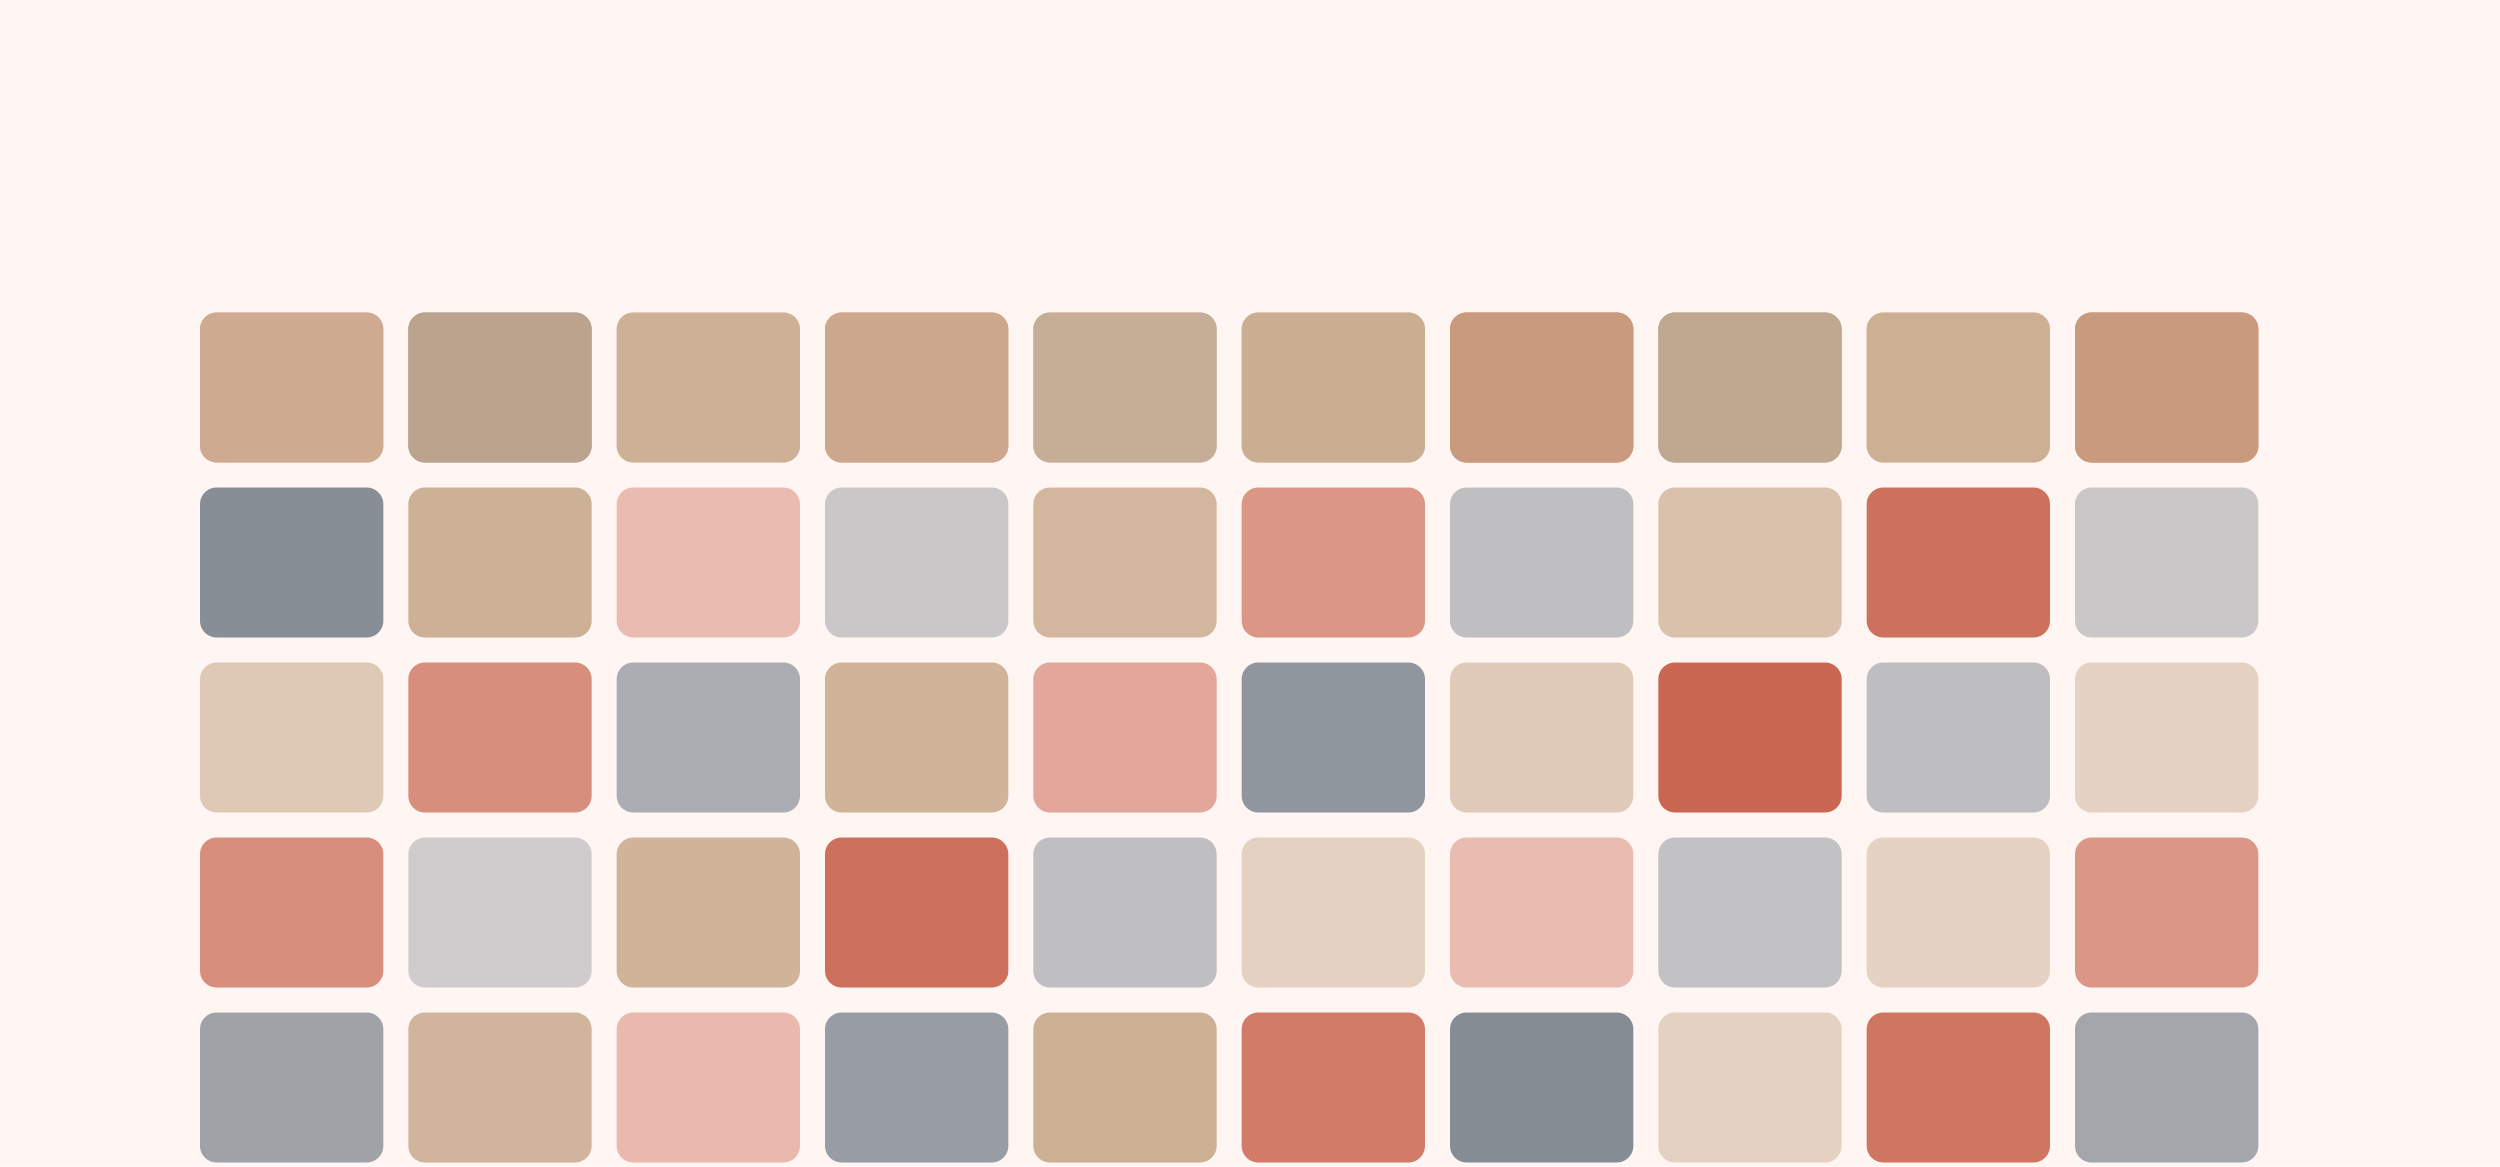
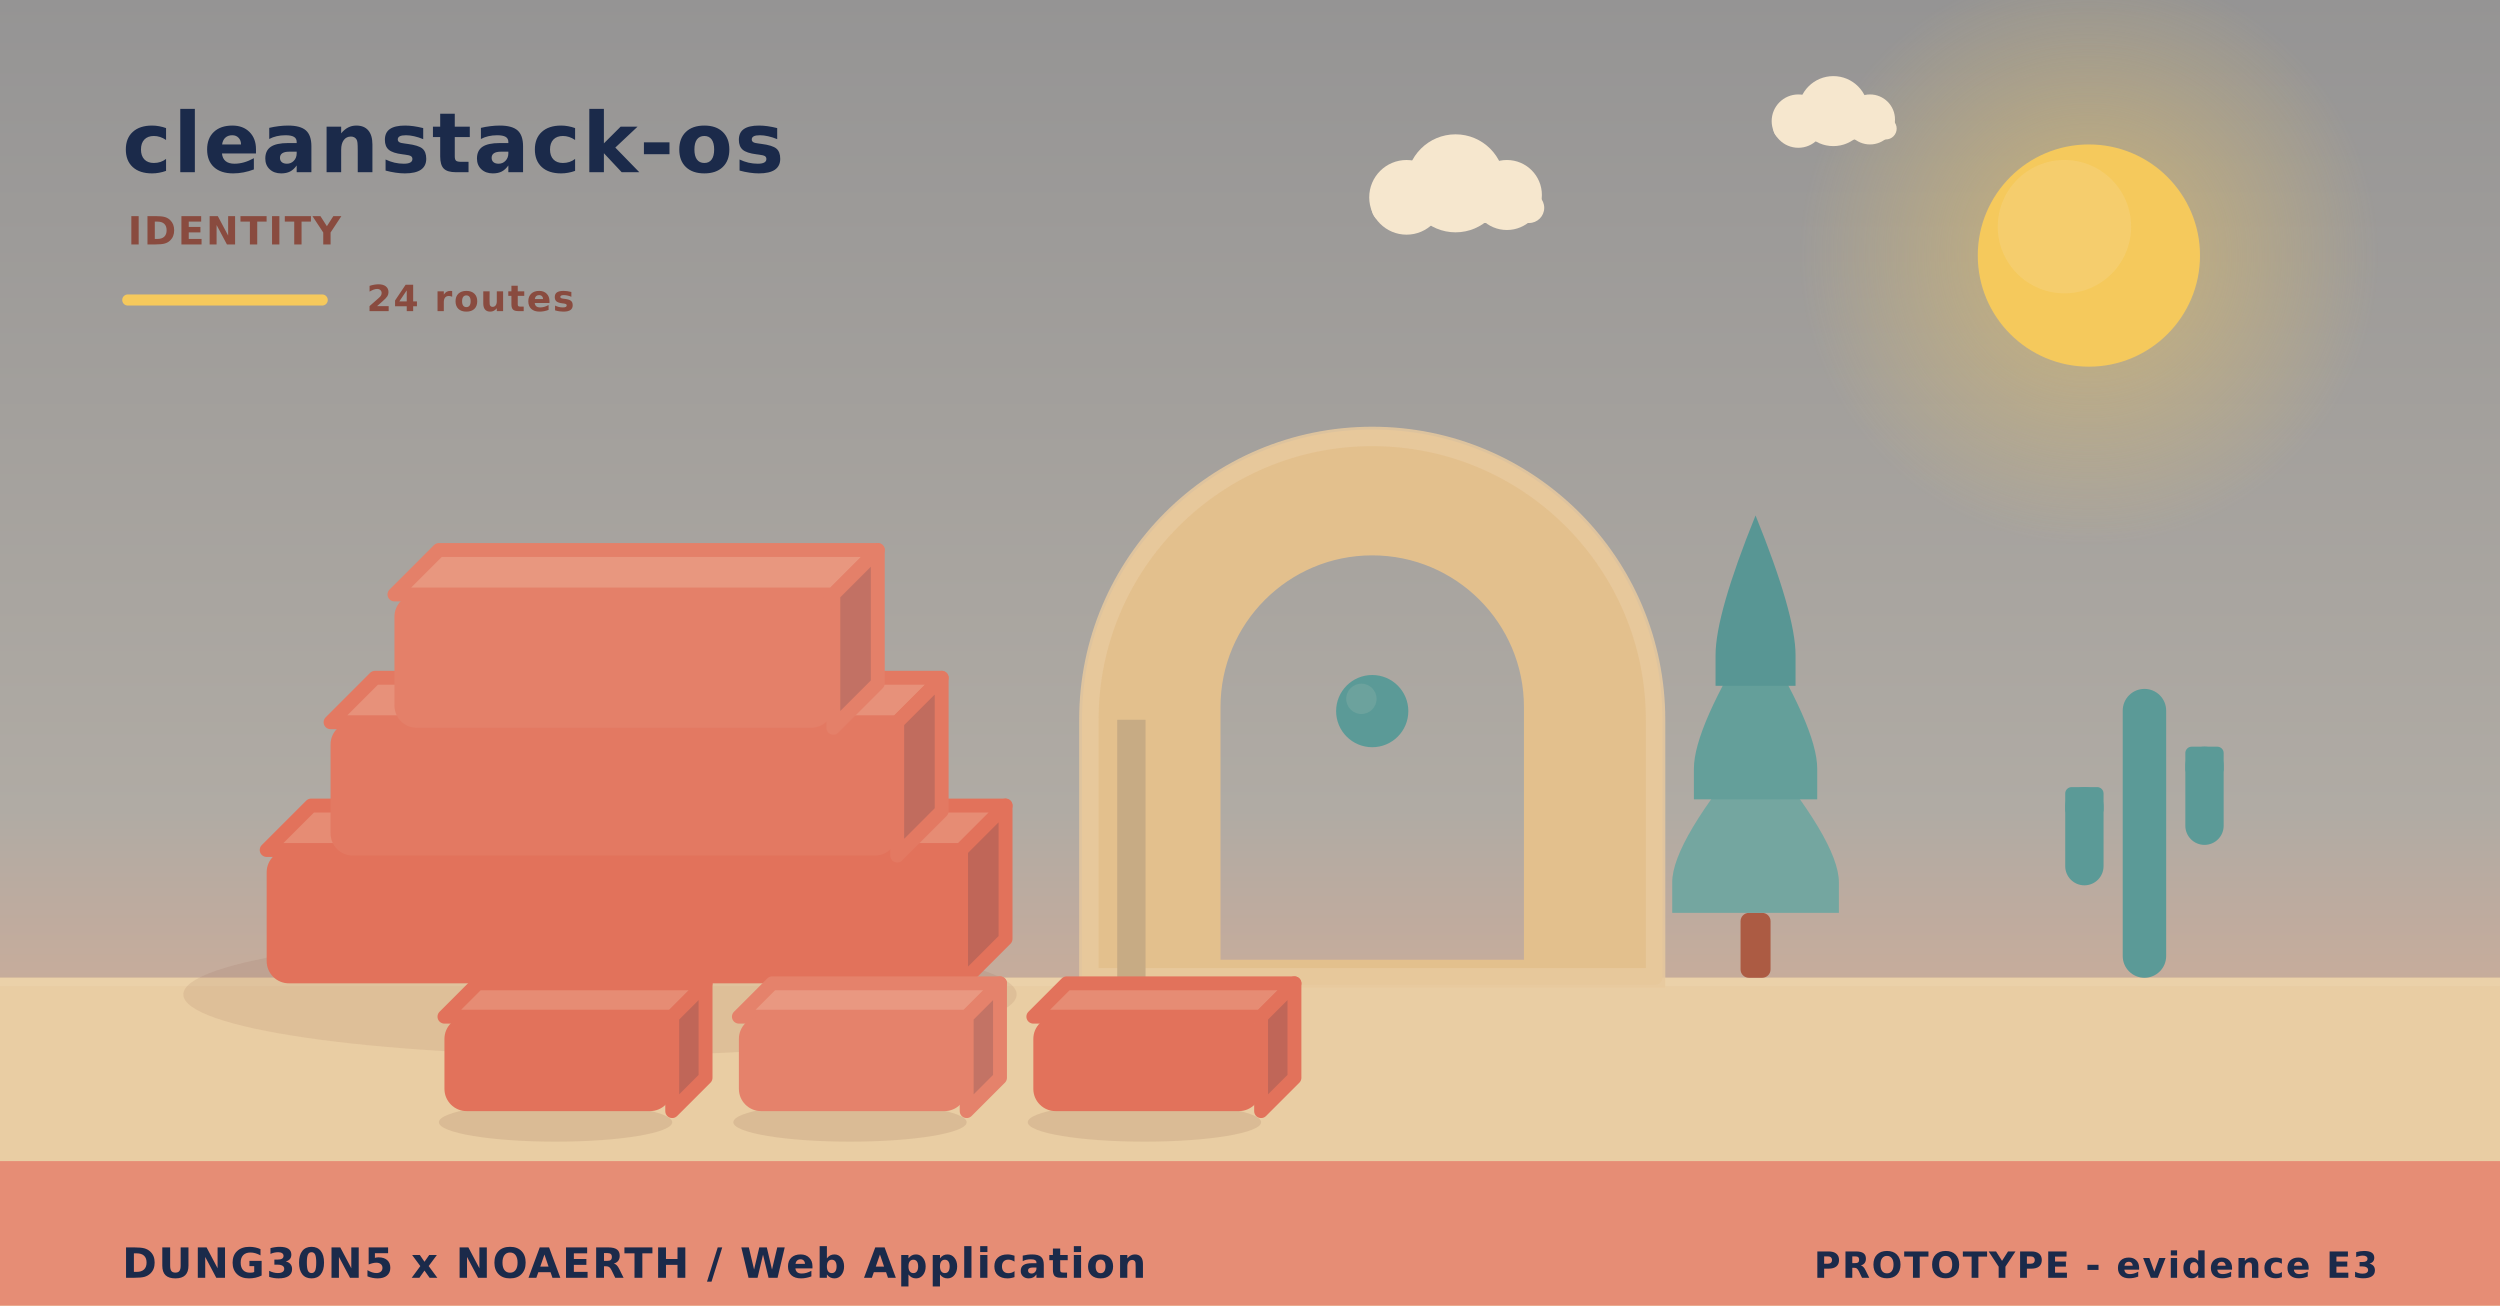
- <svg xmlns="http://www.w3.org/2000/svg" viewBox="0 0 1200 560" width="1200" height="560" role="img" aria-label="cleanstack-os hero">
-   <rect width="1200" height="560" fill="#fff5f2" />
-   <defs>
-     <linearGradient id="gh" x1="0" y1="0" x2="1" y2="1">
-       <stop offset="0%" stop-color="#c75f48" />
-       <stop offset="100%" stop-color="#78818a" />
-     </linearGradient>
-   </defs>
-   <rect x="96.00" y="150.00" width="88.00" height="72.00" rx="8.00" fill="#c75f48" opacity="0.44" />
-   <rect x="196.00" y="150.00" width="88.00" height="72.00" rx="8.00" fill="#78818a" opacity="0.84" />
-   <rect x="296.00" y="150.00" width="88.00" height="72.00" rx="8.00" fill="#c7a88a" opacity="0.44" />
-   <rect x="396.00" y="150.00" width="88.00" height="72.00" rx="8.00" fill="#c75f48" opacity="0.54" />
-   <rect x="496.00" y="150.00" width="88.00" height="72.00" rx="8.00" fill="#78818a" opacity="0.45" />
-   <rect x="596.00" y="150.00" width="88.00" height="72.00" rx="8.00" fill="#c7a88a" opacity="0.66" />
-   <rect x="696.00" y="150.00" width="88.00" height="72.00" rx="8.00" fill="#c75f48" opacity="0.92" />
-   <rect x="796.00" y="150.00" width="88.00" height="72.00" rx="8.00" fill="#78818a" opacity="0.71" />
-   <rect x="896.00" y="150.00" width="88.00" height="72.00" rx="8.00" fill="#c7a88a" opacity="0.48" />
-   <rect x="996.00" y="150.00" width="88.00" height="72.00" rx="8.00" fill="#c75f48" opacity="0.93" />
-   <rect x="96.00" y="234.00" width="88.00" height="72.00" rx="8.00" fill="#78818a" opacity="0.89" />
-   <rect x="196.00" y="234.00" width="88.00" height="72.00" rx="8.00" fill="#c7a88a" opacity="0.89" />
-   <rect x="296.00" y="234.00" width="88.00" height="72.00" rx="8.00" fill="#c75f48" opacity="0.38" />
-   <rect x="396.00" y="234.00" width="88.00" height="72.00" rx="8.00" fill="#78818a" opacity="0.40" />
-   <rect x="496.00" y="234.00" width="88.00" height="72.00" rx="8.00" fill="#c7a88a" opacity="0.80" />
-   <rect x="596.00" y="234.00" width="88.00" height="72.00" rx="8.00" fill="#c75f48" opacity="0.63" />
-   <rect x="696.00" y="234.00" width="88.00" height="72.00" rx="8.00" fill="#78818a" opacity="0.47" />
-   <rect x="796.00" y="234.00" width="88.00" height="72.00" rx="8.00" fill="#c7a88a" opacity="0.68" />
-   <rect x="896.00" y="234.00" width="88.00" height="72.00" rx="8.00" fill="#c75f48" opacity="0.88" />
-   <rect x="996.00" y="234.00" width="88.00" height="72.00" rx="8.00" fill="#78818a" opacity="0.40" />
-   <rect x="96.00" y="318.00" width="88.00" height="72.00" rx="8.00" fill="#c7a88a" opacity="0.58" />
-   <rect x="196.00" y="318.00" width="88.00" height="72.00" rx="8.00" fill="#c75f48" opacity="0.69" />
-   <rect x="296.00" y="318.00" width="88.00" height="72.00" rx="8.00" fill="#78818a" opacity="0.62" />
-   <rect x="396.00" y="318.00" width="88.00" height="72.00" rx="8.00" fill="#c7a88a" opacity="0.85" />
-   <rect x="496.00" y="318.00" width="88.00" height="72.00" rx="8.00" fill="#c75f48" opacity="0.52" />
-   <rect x="596.00" y="318.00" width="88.00" height="72.00" rx="8.00" fill="#78818a" opacity="0.82" />
-   <rect x="696.00" y="318.00" width="88.00" height="72.00" rx="8.00" fill="#c7a88a" opacity="0.55" />
-   <rect x="796.00" y="318.00" width="88.00" height="72.00" rx="8.00" fill="#c75f48" opacity="0.94" />
-   <rect x="896.00" y="318.00" width="88.00" height="72.00" rx="8.00" fill="#78818a" opacity="0.48" />
-   <rect x="996.00" y="318.00" width="88.00" height="72.00" rx="8.00" fill="#c7a88a" opacity="0.46" />
-   <rect x="96.00" y="402.00" width="88.00" height="72.00" rx="8.00" fill="#c75f48" opacity="0.69" />
-   <rect x="196.00" y="402.00" width="88.00" height="72.00" rx="8.00" fill="#78818a" opacity="0.35" />
-   <rect x="296.00" y="402.00" width="88.00" height="72.00" rx="8.00" fill="#c7a88a" opacity="0.85" />
-   <rect x="396.00" y="402.00" width="88.00" height="72.00" rx="8.00" fill="#c75f48" opacity="0.89" />
-   <rect x="496.00" y="402.00" width="88.00" height="72.00" rx="8.00" fill="#78818a" opacity="0.47" />
-   <rect x="596.00" y="402.00" width="88.00" height="72.00" rx="8.00" fill="#c7a88a" opacity="0.47" />
-   <rect x="696.00" y="402.00" width="88.00" height="72.00" rx="8.00" fill="#c75f48" opacity="0.38" />
-   <rect x="796.00" y="402.00" width="88.00" height="72.00" rx="8.00" fill="#78818a" opacity="0.45" />
-   <rect x="896.00" y="402.00" width="88.00" height="72.00" rx="8.00" fill="#c7a88a" opacity="0.46" />
-   <rect x="996.00" y="402.00" width="88.00" height="72.00" rx="8.00" fill="#c75f48" opacity="0.63" />
-   <rect x="96.00" y="486.00" width="88.00" height="72.00" rx="8.00" fill="#78818a" opacity="0.71" />
-   <rect x="196.00" y="486.00" width="88.00" height="72.00" rx="8.00" fill="#c7a88a" opacity="0.83" />
-   <rect x="296.00" y="486.00" width="88.00" height="72.00" rx="8.00" fill="#c75f48" opacity="0.40" />
-   <rect x="396.00" y="486.00" width="88.00" height="72.00" rx="8.00" fill="#78818a" opacity="0.76" />
-   <rect x="496.00" y="486.00" width="88.00" height="72.00" rx="8.00" fill="#c7a88a" opacity="0.90" />
-   <rect x="596.00" y="486.00" width="88.00" height="72.00" rx="8.00" fill="#c75f48" opacity="0.81" />
-   <rect x="696.00" y="486.00" width="88.00" height="72.00" rx="8.00" fill="#78818a" opacity="0.90" />
-   <rect x="796.00" y="486.00" width="88.00" height="72.00" rx="8.00" fill="#c7a88a" opacity="0.47" />
-   <rect x="896.00" y="486.00" width="88.00" height="72.00" rx="8.00" fill="#c75f48" opacity="0.85" />
-   <rect x="996.00" y="486.00" width="88.00" height="72.00" rx="8.00" fill="#78818a" opacity="0.68" />
+ <svg xmlns="http://www.w3.org/2000/svg" width="900" height="470" viewBox="0 0 900 470" role="img" aria-label="cleanstack-os - identity">
+   <linearGradient id="skyh" x1="0" y1="0" x2="0" y2="1">
+     <stop offset="0" stop-color="#959494" />
+     <stop offset="0.62" stop-color="#b0aba4" />
+     <stop offset="1" stop-color="#f3ad8a" />
+   </linearGradient>
+   <rect width="900" height="470" fill="url(#skyh)" />
+   <radialGradient id="sunh">
+     <stop offset="0.35" stop-color="#f5c95c" stop-opacity="0.34" />
+     <stop offset="1" stop-color="#f5c95c" stop-opacity="0" />
+   </radialGradient>
+   <circle cx="752" cy="92" r="104" fill="url(#sunh)" />
+   <circle cx="752" cy="92" r="40" fill="#f5c95c" />
+   <circle cx="743.2" cy="81.6" r="24" fill="#f5d27e" opacity="0.5" />
  <g>
-     <rect x="96.00" y="150.00" width="88.00" height="72.00" rx="8.00" fill="#c7a88a" opacity="0.80" />
-     <animate attributeName="opacity" values="0.25;1.0;0.25" dur="8.467s" begin="4.49s" repeatCount="indefinite" />
+     <circle cx="524" cy="66" r="17.64" fill="#f6e7ce" />
+     <circle cx="506.36" cy="71.04" r="13.44" fill="#f6e7ce" />
+     <circle cx="542.48" cy="70.2" r="12.6" fill="#f6e7ce" />
+     <rect x="493.76" y="69.36" width="62.16" height="10.92" rx="5.46" fill="#f6e7ce" />
+     <animateTransform attributeName="transform" type="translate" values="0 0;24 0;0 0" dur="36s" begin="0s" repeatCount="indefinite" />
  </g>
  <g>
-     <rect x="196.00" y="150.00" width="88.00" height="72.00" rx="8.00" fill="#c7a88a" opacity="0.80" />
-     <animate attributeName="opacity" values="0.25;1.0;0.25" dur="8.467s" begin="4.81s" repeatCount="indefinite" />
+     <circle cx="660" cy="40" r="12.6" fill="#f6e7ce" />
+     <circle cx="647.4" cy="43.6" r="9.6" fill="#f6e7ce" />
+     <circle cx="673.2" cy="43" r="9" fill="#f6e7ce" />
+     <rect x="638.4" y="42.4" width="44.4" height="7.8" rx="3.9" fill="#f6e7ce" />
+     <animateTransform attributeName="transform" type="translate" values="0 0;-18 0;0 0" dur="46s" begin="3s" repeatCount="indefinite" />
+   </g>
+   <rect x="0" y="352" width="900" height="118" fill="#e9cda3" />
+   <rect x="0" y="352" width="900" height="3" fill="#ebd1a9" />
+   <text x="44" y="62" font-family="Verdana,DejaVu Sans,sans-serif" font-size="30" font-weight="700" letter-spacing="0.6" fill="#1b2a4a" text-anchor="start">cleanstack-os</text>
+   <text x="46" y="88" font-family="Verdana,DejaVu Sans,sans-serif" font-size="14" font-weight="700" letter-spacing="0.6" fill="#894b3f" text-anchor="start">IDENTITY</text>
+   <rect x="44" y="106" width="74" height="4" rx="2" fill="#f5c95c" />
+   <text x="132" y="112" font-family="Verdana,DejaVu Sans,sans-serif" font-size="13" font-weight="700" letter-spacing="0.6" fill="#894b3f" text-anchor="start">24 routes</text>
+   <ellipse cx="216" cy="358" rx="150" ry="22" fill="rgba(138,90,68,0.11)" />
+   <g>
+     <path d="M96,306 L346,306 L362,290 L112,290 Z" fill="#e68c74" stroke="#e2725b" stroke-width="5" stroke-linejoin="round" />
+     <path d="M346,306 L362,290 L362,338 L346,354 Z" fill="#c06658" stroke="#e2725b" stroke-width="5" stroke-linejoin="round" />
+     <rect x="96" y="306" width="250" height="48" rx="8" fill="#e2725b" />
+     <animateTransform attributeName="transform" type="translate" values="0 10;0 0" dur="0.9s" begin="0s" fill="freeze" />
  </g>
  <g>
-     <rect x="296.00" y="150.00" width="88.00" height="72.00" rx="8.00" fill="#c7a88a" opacity="0.80" />
-     <animate attributeName="opacity" values="0.25;1.0;0.25" dur="8.467s" begin="5.13s" repeatCount="indefinite" />
+     <path d="M119,260 L323,260 L339,244 L135,244 Z" fill="#e7917a" stroke="#e37962" stroke-width="5" stroke-linejoin="round" />
+     <path d="M323,260 L339,244 L339,292 L323,308 Z" fill="#c16c5e" stroke="#e37962" stroke-width="5" stroke-linejoin="round" />
+     <rect x="119" y="260" width="204" height="48" rx="8" fill="#e37962" />
+     <animateTransform attributeName="transform" type="translate" values="0 10;0 0" dur="0.9s" begin="0.28s" fill="freeze" />
  </g>
  <g>
-     <rect x="396.00" y="150.00" width="88.00" height="72.00" rx="8.00" fill="#c7a88a" opacity="0.80" />
-     <animate attributeName="opacity" values="0.25;1.0;0.25" dur="8.467s" begin="5.45s" repeatCount="indefinite" />
+     <path d="M142,214 L300,214 L316,198 L158,198 Z" fill="#e8977f" stroke="#e48069" stroke-width="5" stroke-linejoin="round" />
+     <path d="M300,214 L316,198 L316,246 L300,262 Z" fill="#c27164" stroke="#e48069" stroke-width="5" stroke-linejoin="round" />
+     <rect x="142" y="214" width="158" height="48" rx="8" fill="#e48069" />
+     <animateTransform attributeName="transform" type="translate" values="0 10;0 0" dur="0.9s" begin="0.56s" fill="freeze" />
  </g>
+   <path d="M392,352 L392,259.12 A102,102 0 0 1 596,259.12 L596,352 Z M436.88,348 L436.88,254.55 A57.12,57.12 0 0 1 551.12,254.55 L551.12,348 Z" fill="#e3c08d" fill-rule="evenodd" stroke="#e3c08d" stroke-width="5" stroke-linejoin="round" />
+   <path d="M392,352 L392,259.12 A102,102 0 0 1 596,259.12 L596,352 Z" fill="none" stroke="#e8c99d" stroke-width="7" stroke-linecap="round" opacity="0.85" />
+   <rect x="402.2" y="259.12" width="10.2" height="92.88" fill="#c7ab84" />
  <g>
-     <rect x="496.00" y="150.00" width="88.00" height="72.00" rx="8.00" fill="#c7a88a" opacity="0.80" />
-     <animate attributeName="opacity" values="0.25;1.0;0.25" dur="8.467s" begin="5.77s" repeatCount="indefinite" />
+     <circle cx="494" cy="256" r="13" fill="#5b9a97" />
+     <circle cx="490.1" cy="251.58" r="5.46" fill="#7aa9a2" opacity="0.55" />
+     <animate attributeName="opacity" values="0.78;1;0.78" dur="5.2s" begin="0s" repeatCount="indefinite" />
  </g>
+   <rect x="626.6" y="328.64" width="10.8" height="23.36" rx="3" fill="#ac5b43" />
+   <path d="M632,267.32 Q602,302.89 602,317.6 Q602,328.64 602,328.64 L662,328.64 Q662,328.64 662,317.6 Q662,302.89 632,267.32 Z" fill="#74a6a0" />
+   <path d="M632,226.44 Q609.8,262.01 609.8,276.72 Q609.8,287.76 609.8,287.76 L654.2,287.76 Q654.2,287.76 654.2,276.72 Q654.2,262.01 632,226.44 Z" fill="#649f9a" />
+   <path d="M632,185.56 Q617.6,221.13 617.6,235.84 Q617.6,246.88 617.6,246.88 L646.4,246.88 Q646.4,246.88 646.4,235.84 Q646.4,221.13 632,185.56 Z" fill="#589694" />
+   <rect x="764.18" y="248" width="15.64" height="104" rx="7.82" fill="#5b9a97" />
+   <rect x="743.48" y="283.36" width="13.8" height="35.36" rx="6.9" fill="#5b9a97" />
+   <rect x="743.48" y="283.36" width="13.8" height="10.4" rx="2.3" fill="#5b9a97" />
+   <rect x="786.72" y="268.8" width="13.8" height="35.36" rx="6.9" fill="#5b9a97" />
+   <rect x="786.72" y="268.8" width="13.8" height="10.4" rx="2.3" fill="#5b9a97" />
+   <ellipse cx="200" cy="404" rx="42" ry="7" fill="rgba(138,90,68,0.15)" />
  <g>
-     <rect x="596.00" y="150.00" width="88.00" height="72.00" rx="8.00" fill="#c7a88a" opacity="0.80" />
-     <animate attributeName="opacity" values="0.25;1.0;0.25" dur="8.467s" begin="6.09s" repeatCount="indefinite" />
+     <path d="M160,366 L242,366 L254,354 L172,354 Z" fill="#e68c74" stroke="#e2725b" stroke-width="5" stroke-linejoin="round" />
+     <path d="M242,366 L254,354 L254,388 L242,400 Z" fill="#c06658" stroke="#e2725b" stroke-width="5" stroke-linejoin="round" />
+     <rect x="160" y="366" width="82" height="34" rx="8" fill="#e2725b" />
+     <animateTransform attributeName="transform" type="translate" values="0 10;0 0" dur="0.7s" begin="0.8s" fill="freeze" />
  </g>
+   <ellipse cx="306" cy="404" rx="42" ry="7" fill="rgba(138,90,68,0.15)" />
  <g>
-     <rect x="696.00" y="150.00" width="88.00" height="72.00" rx="8.00" fill="#c7a88a" opacity="0.80" />
-     <animate attributeName="opacity" values="0.25;1.0;0.25" dur="8.467s" begin="6.41s" repeatCount="indefinite" />
+     <path d="M266,366 L348,366 L360,354 L278,354 Z" fill="#e99881" stroke="#e5826b" stroke-width="5" stroke-linejoin="round" />
+     <path d="M348,366 L360,354 L360,388 L348,400 Z" fill="#c37365" stroke="#e5826b" stroke-width="5" stroke-linejoin="round" />
+     <rect x="266" y="366" width="82" height="34" rx="8" fill="#e5826b" />
+     <animateTransform attributeName="transform" type="translate" values="0 10;0 0" dur="0.7s" begin="0.95s" fill="freeze" />
  </g>
+   <ellipse cx="412" cy="404" rx="42" ry="7" fill="rgba(138,90,68,0.15)" />
  <g>
-     <rect x="796.00" y="150.00" width="88.00" height="72.00" rx="8.00" fill="#c7a88a" opacity="0.80" />
-     <animate attributeName="opacity" values="0.25;1.0;0.25" dur="8.467s" begin="6.73s" repeatCount="indefinite" />
+     <path d="M372,366 L454,366 L466,354 L384,354 Z" fill="#e68c74" stroke="#e2725b" stroke-width="5" stroke-linejoin="round" />
+     <path d="M454,366 L466,354 L466,388 L454,400 Z" fill="#c06658" stroke="#e2725b" stroke-width="5" stroke-linejoin="round" />
+     <rect x="372" y="366" width="82" height="34" rx="8" fill="#e2725b" />
+     <animateTransform attributeName="transform" type="translate" values="0 10;0 0" dur="0.7s" begin="1.1s" fill="freeze" />
  </g>
-   <g>
-     <rect x="896.00" y="150.00" width="88.00" height="72.00" rx="8.00" fill="#c7a88a" opacity="0.80" />
-     <animate attributeName="opacity" values="0.25;1.0;0.25" dur="8.467s" begin="7.05s" repeatCount="indefinite" />
-   </g>
-   <g>
-     <rect x="996.00" y="150.00" width="88.00" height="72.00" rx="8.00" fill="#c7a88a" opacity="0.80" />
-     <animate attributeName="opacity" values="0.25;1.0;0.25" dur="8.467s" begin="7.37s" repeatCount="indefinite" />
-   </g>
+   <rect x="0" y="418" width="900" height="52" rx="0" fill="#e68972" opacity="0.94" />
+   <text x="44" y="460" font-family="Verdana,DejaVu Sans,sans-serif" font-size="15" font-weight="700" letter-spacing="0.6" fill="#1b2a4a" text-anchor="start">DUNG30N5 x NOAERTH  /  Web Application</text>
+   <text x="856" y="460" font-family="Verdana,DejaVu Sans,sans-serif" font-size="13" font-weight="700" letter-spacing="0.6" fill="#1b2a4a" text-anchor="end">PROTOTYPE  -  evidence E3</text>
</svg>
